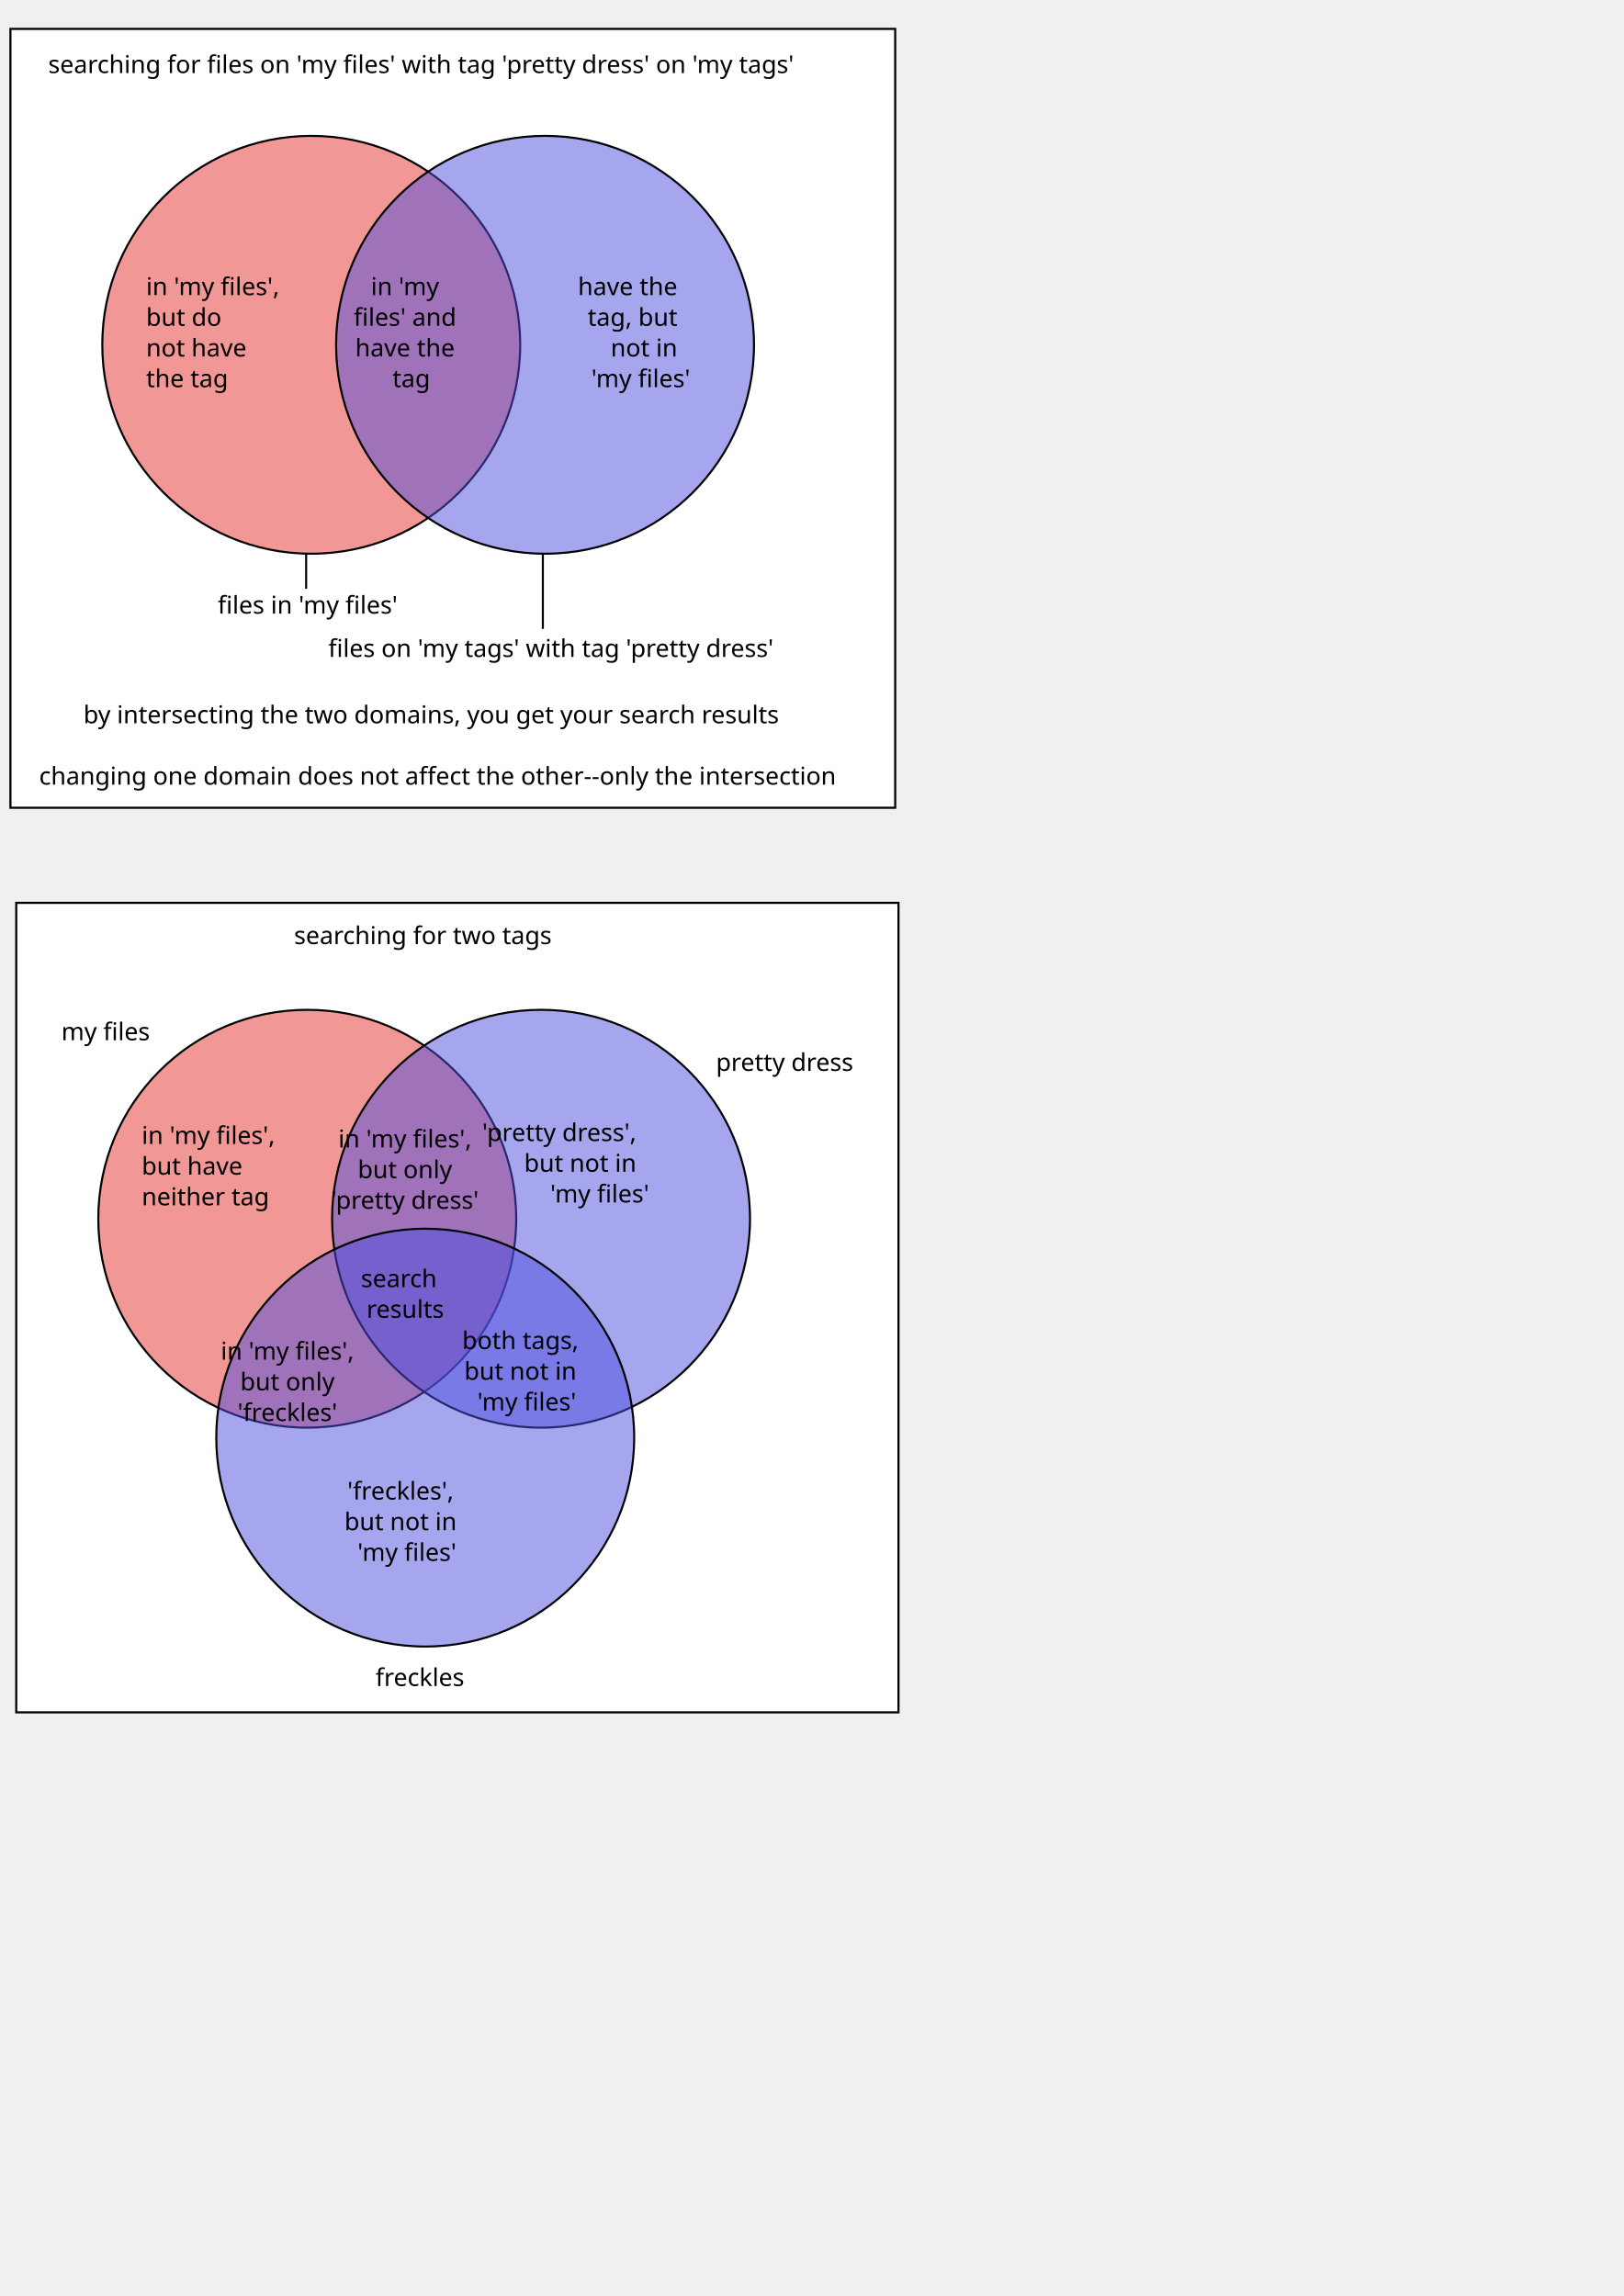
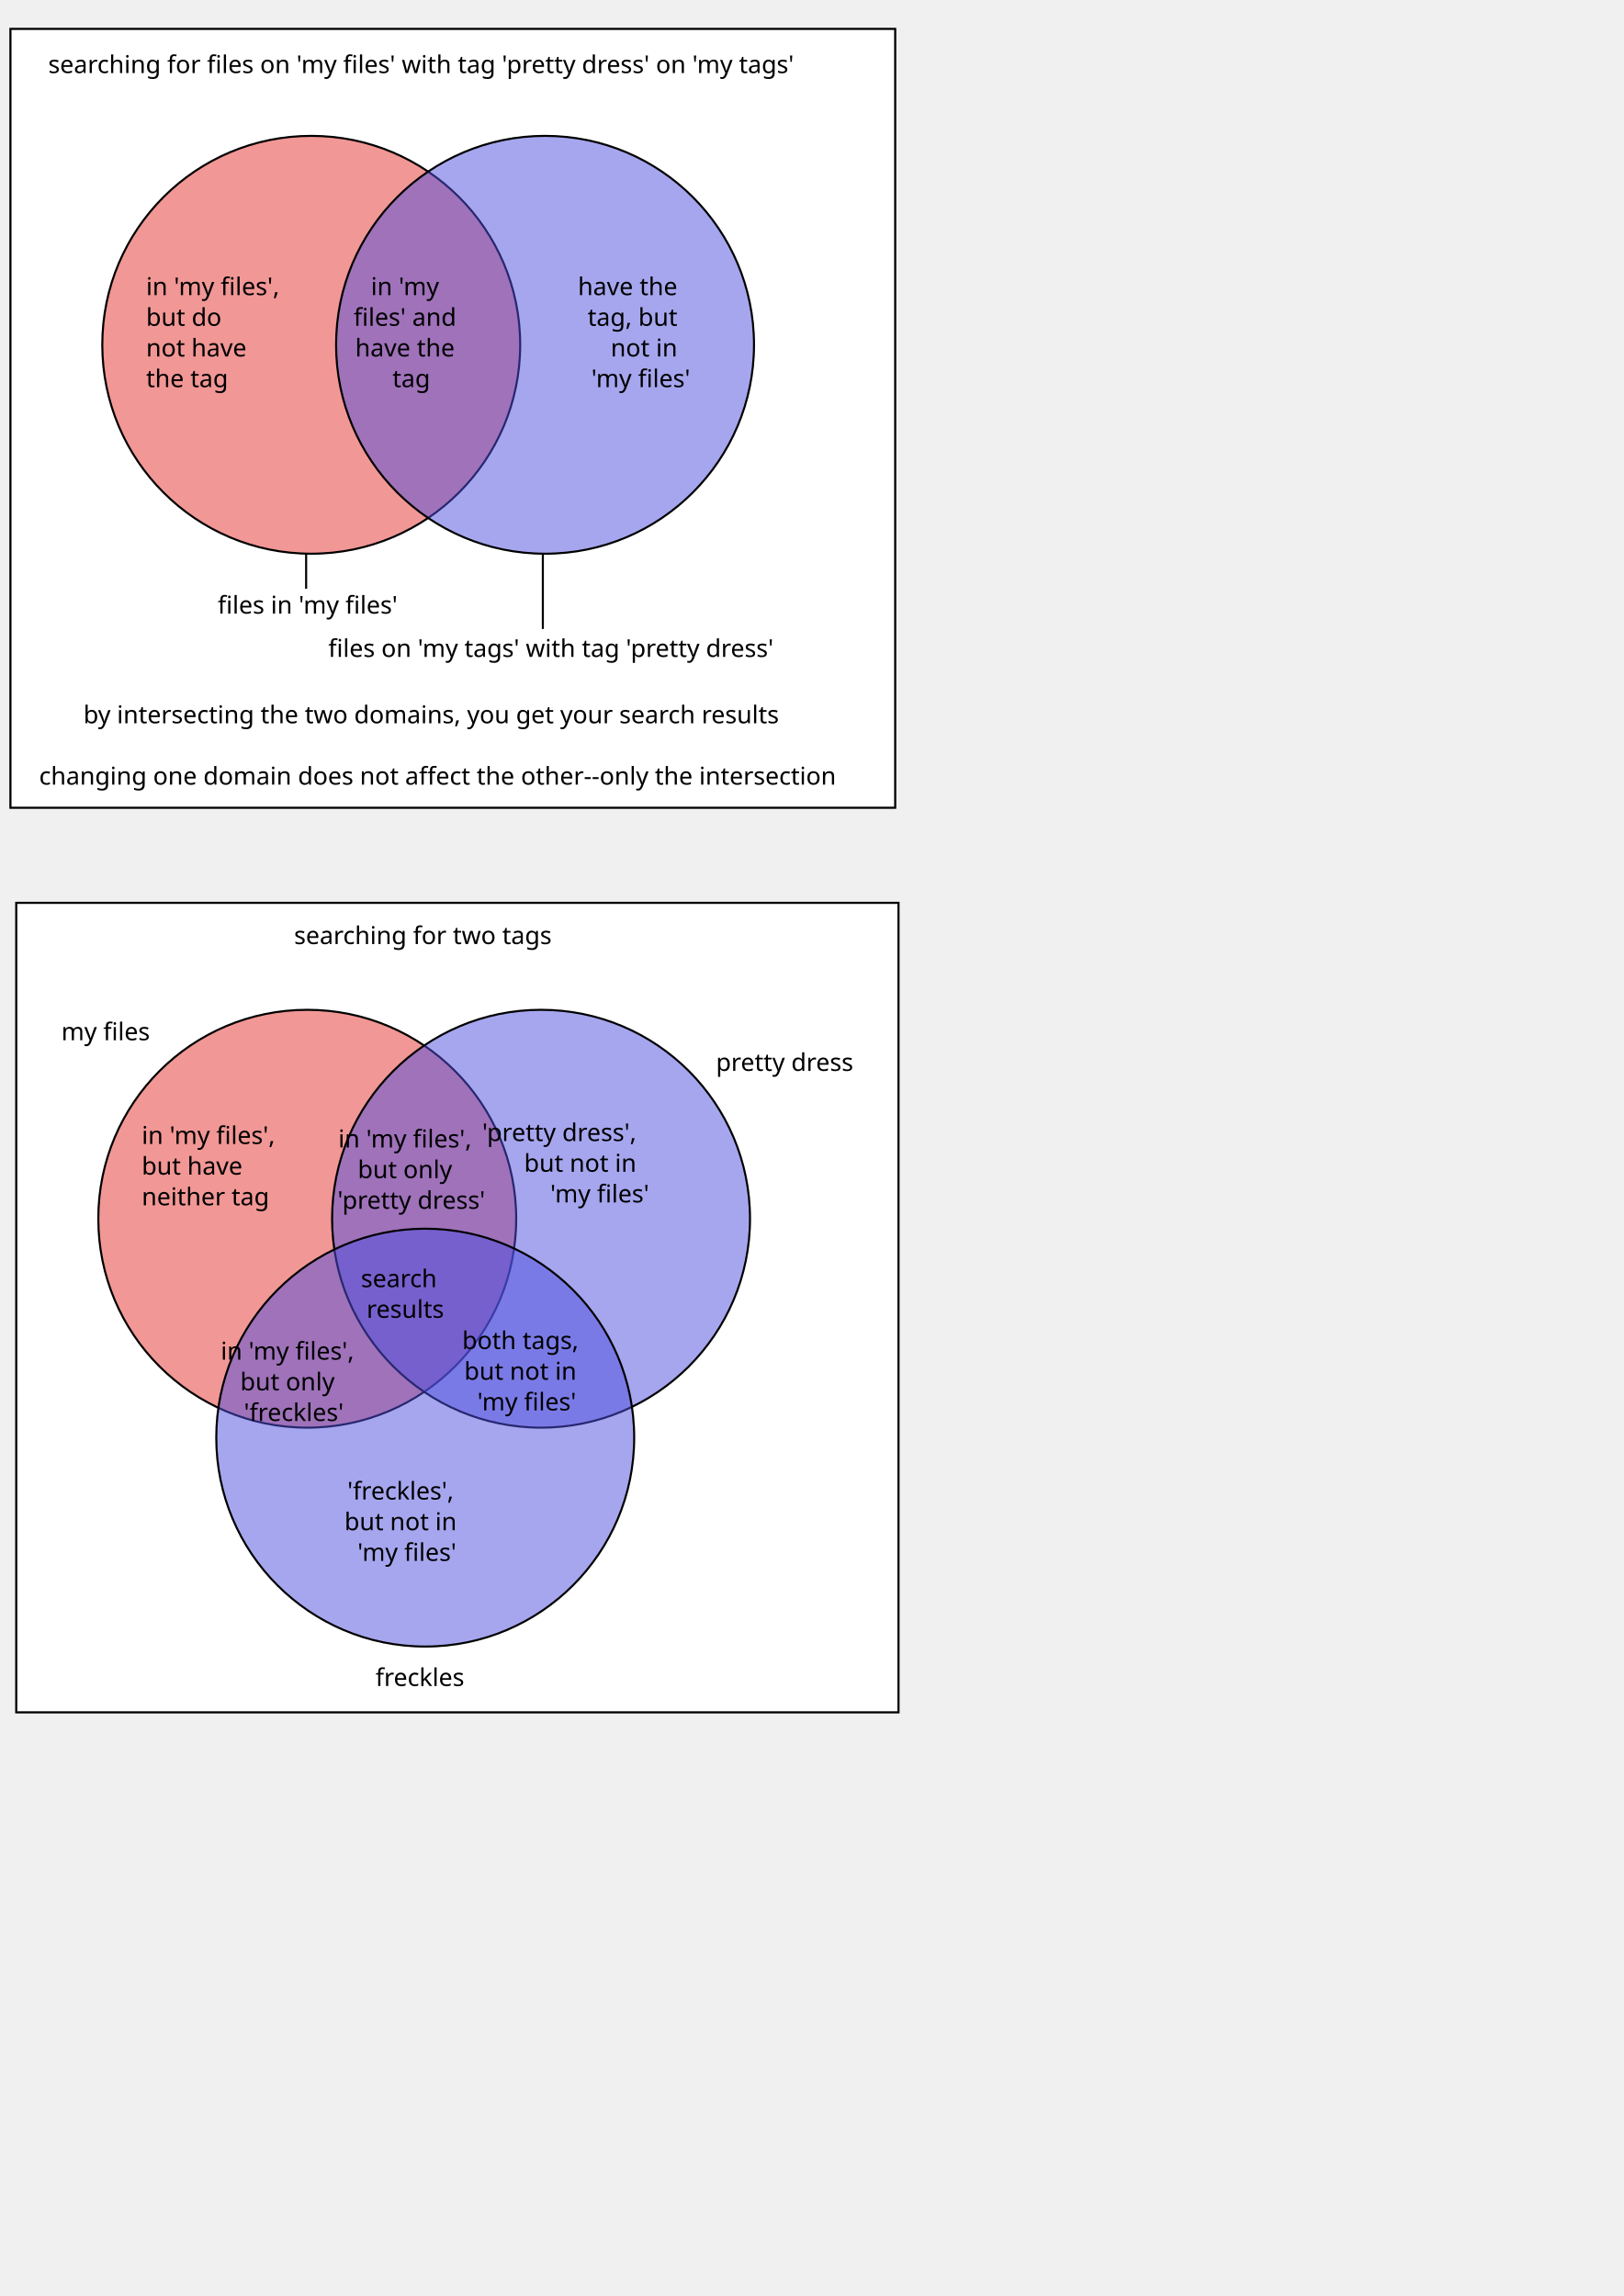
- <svg xmlns="http://www.w3.org/2000/svg" width="210mm" height="297mm" viewBox="0 0 210 297" version="1.1" id="svg8">
-   <defs id="defs2" />
+ <svg xmlns="http://www.w3.org/2000/svg" id="svg8" width="210mm" height="297mm" version="1.1" viewBox="0 0 210 297">
  <g id="layer1">
-     <rect style="font-variation-settings:normal;vector-effect:none;fill:#ffffff;fill-opacity:1;stroke:#000000;stroke-width:0.275;stroke-linecap:butt;stroke-linejoin:miter;stroke-miterlimit:4;stroke-dasharray:none;stroke-dashoffset:0;stroke-opacity:1;stop-color:#000000;opacity:1;stop-opacity:1" id="rect996-1" width="114.105" height="104.715" x="2.101" y="116.787" />
-     <rect style="font-variation-settings:normal;opacity:1;vector-effect:none;fill:#ffffff;fill-opacity:1;stroke:#000000;stroke-width:0.275;stroke-linecap:butt;stroke-linejoin:miter;stroke-miterlimit:4;stroke-dasharray:none;stroke-dashoffset:0;stroke-opacity:1;stop-color:#000000;stop-opacity:1" id="rect996" width="114.431" height="100.752" x="1.349" y="3.736" />
-     <circle style="font-variation-settings:normal;opacity:1;vector-effect:none;fill:#e3302c;fill-opacity:0.502;stroke:#000000;stroke-width:0.265;stroke-linecap:butt;stroke-linejoin:miter;stroke-miterlimit:4;stroke-dasharray:none;stroke-dashoffset:0;stroke-opacity:1;stop-color:#000000;stop-opacity:1" id="path12" cx="40.254" cy="44.601" r="27.025" />
-     <circle style="fill:#4e4ee0;fill-opacity:0.502;stroke:#000000;stroke-width:0.265;stroke-opacity:1" id="path12-7" cx="70.493" cy="44.601" r="27.025" />
-     <text xml:space="preserve" style="font-style:normal;font-weight:normal;font-size:3.175px;line-height:1.25;font-family:sans-serif;fill:#000000;fill-opacity:1;stroke:none;stroke-width:0.265" x="6.237" y="9.449" id="text878">
-       <tspan x="6.237" y="9.449" style="font-size:3.175px;stroke-width:0.265" id="tspan880">searching for files on 'my files' with tag 'pretty dress' on 'my tags'</tspan>
+     <rect style="font-variation-settings:normal;vector-effect:none;fill:#fff;fill-opacity:1;stroke:#000;stroke-width:.275;stroke-linecap:butt;stroke-linejoin:miter;stroke-miterlimit:4;stroke-dasharray:none;stroke-dashoffset:0;stroke-opacity:1;stop-color:#000;opacity:1;stop-opacity:1" id="rect996-1" width="114.105" height="104.715" x="2.101" y="116.787" />
+     <rect style="font-variation-settings:normal;opacity:1;vector-effect:none;fill:#fff;fill-opacity:1;stroke:#000;stroke-width:.275;stroke-linecap:butt;stroke-linejoin:miter;stroke-miterlimit:4;stroke-dasharray:none;stroke-dashoffset:0;stroke-opacity:1;stop-color:#000;stop-opacity:1" id="rect996" width="114.431" height="100.752" x="1.349" y="3.736" />
+     <circle style="font-variation-settings:normal;opacity:1;vector-effect:none;fill:#e3302c;fill-opacity:.502;stroke:#000;stroke-width:.265;stroke-linecap:butt;stroke-linejoin:miter;stroke-miterlimit:4;stroke-dasharray:none;stroke-dashoffset:0;stroke-opacity:1;stop-color:#000;stop-opacity:1" id="path12" cx="40.254" cy="44.601" r="27.025" />
+     <circle style="fill:#4e4ee0;fill-opacity:.502;stroke:#000;stroke-width:.265;stroke-opacity:1" id="path12-7" cx="70.493" cy="44.601" r="27.025" />
+     <text xml:space="preserve" style="font-style:normal;font-weight:400;font-size:3.175px;line-height:1.25;font-family:sans-serif;fill:#000;fill-opacity:1;stroke:none;stroke-width:.265" id="text878" x="6.237" y="9.449">
+       <tspan x="6.237" y="9.449" style="font-size:3.175px;stroke-width:.265" id="tspan880">searching for files on 'my files' with tag 'pretty dress' on 'my tags'</tspan>
    </text>
-     <text xml:space="preserve" style="font-style:normal;font-weight:normal;font-size:3.175px;line-height:1.25;font-family:sans-serif;fill:#000000;fill-opacity:1;stroke:none;stroke-width:0.265" x="28.159" y="79.375" id="text886">
-       <tspan id="tspan884" x="28.159" y="79.375" style="font-size:3.175px;stroke-width:0.265">files in 'my files'</tspan>
+     <text xml:space="preserve" style="font-style:normal;font-weight:400;font-size:3.175px;line-height:1.25;font-family:sans-serif;fill:#000;fill-opacity:1;stroke:none;stroke-width:.265" id="text886" x="28.159" y="79.375">
+       <tspan id="tspan884" x="28.159" y="79.375" style="font-size:3.175px;stroke-width:.265">files in 'my files'</tspan>
    </text>
-     <text xml:space="preserve" style="font-style:normal;font-weight:normal;font-size:3.175px;line-height:1.25;font-family:sans-serif;fill:#000000;fill-opacity:1;stroke:none;stroke-width:0.265" x="42.457" y="84.976" id="text886-3">
-       <tspan id="tspan884-8" x="42.457" y="84.976" style="font-size:3.175px;stroke-width:0.265">files on 'my tags' with tag 'pretty dress'</tspan>
+     <text xml:space="preserve" style="font-style:normal;font-weight:400;font-size:3.175px;line-height:1.25;font-family:sans-serif;fill:#000;fill-opacity:1;stroke:none;stroke-width:.265" id="text886-3" x="42.457" y="84.976">
+       <tspan id="tspan884-8" x="42.457" y="84.976" style="font-size:3.175px;stroke-width:.265">files on 'my tags' with tag 'pretty dress'</tspan>
    </text>
-     <text xml:space="preserve" style="font-style:normal;font-weight:normal;font-size:3.175px;line-height:1.25;font-family:sans-serif;fill:#000000;fill-opacity:1;stroke:none;stroke-width:0.265" x="18.899" y="38.176" id="text914">
-       <tspan id="tspan912" x="18.899" y="38.176" style="font-size:3.175px;stroke-width:0.265">in 'my files',</tspan>
-       <tspan x="18.899" y="42.144" style="font-size:3.175px;stroke-width:0.265" id="tspan916">but do</tspan>
-       <tspan x="18.899" y="46.113" style="font-size:3.175px;stroke-width:0.265" id="tspan918">not have</tspan>
-       <tspan x="18.899" y="50.082" style="font-size:3.175px;stroke-width:0.265" id="tspan920">the tag</tspan>
+     <text xml:space="preserve" style="font-style:normal;font-weight:400;font-size:3.175px;line-height:1.25;font-family:sans-serif;fill:#000;fill-opacity:1;stroke:none;stroke-width:.265" id="text914" x="18.899" y="38.176">
+       <tspan id="tspan912" x="18.899" y="38.176" style="font-size:3.175px;stroke-width:.265">in 'my files',</tspan>
+       <tspan x="18.899" y="42.144" style="font-size:3.175px;stroke-width:.265" id="tspan916">but do</tspan>
+       <tspan x="18.899" y="46.113" style="font-size:3.175px;stroke-width:.265" id="tspan918">not have</tspan>
+       <tspan x="18.899" y="50.082" style="font-size:3.175px;stroke-width:.265" id="tspan920">the tag</tspan>
    </text>
-     <text xml:space="preserve" style="font-size:3.175px;line-height:1.25;font-family:sans-serif;text-align:end;text-anchor:end;stroke-width:0.265" x="93.396" y="38.176" id="text956">
-       <tspan id="tspan954" x="93.396" y="38.176" style="text-align:end;text-anchor:end;stroke-width:0.265">have the</tspan>
-       <tspan x="93.396" y="42.144" style="text-align:end;text-anchor:end;stroke-width:0.265" id="tspan958">tag, but</tspan>
-       <tspan x="93.396" y="46.113" style="text-align:end;text-anchor:end;stroke-width:0.265" id="tspan980">not in</tspan>
-       <tspan x="93.396" y="50.082" style="text-align:end;text-anchor:end;stroke-width:0.265" id="tspan960">'my files'</tspan>
+     <text xml:space="preserve" style="font-size:3.175px;line-height:1.25;font-family:sans-serif;text-align:end;text-anchor:end;stroke-width:.265" id="text956" x="93.396" y="38.176">
+       <tspan id="tspan954" x="93.396" y="38.176" style="text-align:end;text-anchor:end;stroke-width:.265">have the</tspan>
+       <tspan x="93.396" y="42.144" style="text-align:end;text-anchor:end;stroke-width:.265" id="tspan958">tag, but</tspan>
+       <tspan x="93.396" y="46.113" style="text-align:end;text-anchor:end;stroke-width:.265" id="tspan980">not in</tspan>
+       <tspan x="93.396" y="50.082" style="text-align:end;text-anchor:end;stroke-width:.265" id="tspan960">'my files'</tspan>
    </text>
-     <text xml:space="preserve" style="font-size:3.175px;line-height:1.25;font-family:sans-serif;text-align:center;text-anchor:middle;stroke-width:0.265" x="55.265" y="38.176" id="text964">
-       <tspan id="tspan962" x="55.265" y="38.176" style="text-align:center;text-anchor:middle;stroke-width:0.265">in 'my</tspan>
-       <tspan x="55.265" y="42.144" style="text-align:center;text-anchor:middle;stroke-width:0.265" id="tspan966">files' and</tspan>
-       <tspan x="55.265" y="46.113" style="text-align:center;text-anchor:middle;stroke-width:0.265" id="tspan974">have the</tspan>
-       <tspan x="55.265" y="50.082" style="text-align:center;text-anchor:middle;stroke-width:0.265" id="tspan968">tag</tspan>
+     <text xml:space="preserve" style="font-size:3.175px;line-height:1.25;font-family:sans-serif;text-align:center;text-anchor:middle;stroke-width:.265" id="text964" x="55.265" y="38.176">
+       <tspan id="tspan962" x="55.265" y="38.176" style="text-align:center;text-anchor:middle;stroke-width:.265">in 'my</tspan>
+       <tspan x="55.265" y="42.144" style="text-align:center;text-anchor:middle;stroke-width:.265" id="tspan966">files' and</tspan>
+       <tspan x="55.265" y="46.113" style="text-align:center;text-anchor:middle;stroke-width:.265" id="tspan974">have the</tspan>
+       <tspan x="55.265" y="50.082" style="text-align:center;text-anchor:middle;stroke-width:.265" id="tspan968">tag</tspan>
    </text>
-     <path style="fill:none;stroke:#000000;stroke-width:0.265px;stroke-linecap:butt;stroke-linejoin:miter;stroke-opacity:1" d="m 39.593,71.532 v 4.63" id="path984" />
-     <path style="fill:none;stroke:#000000;stroke-width:0.265px;stroke-linecap:butt;stroke-linejoin:miter;stroke-opacity:1" d="m 70.209,71.532 v 9.827" id="path986" />
-     <text xml:space="preserve" style="font-size:3.175px;line-height:1.25;font-family:sans-serif;stroke-width:0.265" x="95.816" y="44.367" id="text990">
-       <tspan id="tspan988" x="95.816" y="44.367" style="stroke-width:0.265" />
+     <path style="fill:none;stroke:#000;stroke-width:.265px;stroke-linecap:butt;stroke-linejoin:miter;stroke-opacity:1" id="path984" d="m 39.593,71.532 v 4.63" />
+     <path style="fill:none;stroke:#000;stroke-width:.265px;stroke-linecap:butt;stroke-linejoin:miter;stroke-opacity:1" id="path986" d="m 70.209,71.532 v 9.827" />
+     <text xml:space="preserve" style="font-size:3.175px;line-height:1.25;font-family:sans-serif;text-align:center;text-anchor:middle;stroke-width:.265" id="text994" x="58.659" y="93.556">
+       <tspan id="tspan992" x="58.659" y="93.556" style="text-align:center;text-anchor:middle;stroke-width:.265">by intersecting the two domains, you get your search results</tspan>
+       <tspan x="58.659" y="101.494" style="text-align:center;text-anchor:middle;stroke-width:.265" id="tspan1302">changing one domain does not affect the other--only the intersection</tspan>
    </text>
-     <text xml:space="preserve" style="font-size:3.175px;line-height:1.25;font-family:sans-serif;text-align:center;text-anchor:middle;stroke-width:0.265" x="58.659" y="93.556" id="text994">
-       <tspan id="tspan992" x="58.659" y="93.556" style="text-align:center;text-anchor:middle;stroke-width:0.265">by intersecting the two domains, you get your search results</tspan>
-       <tspan x="58.659" y="97.525" style="text-align:center;text-anchor:middle;stroke-width:0.265" id="tspan1298" />
-       <tspan x="58.659" y="101.494" style="text-align:center;text-anchor:middle;stroke-width:0.265" id="tspan1302">changing one domain does not affect the other--only the intersection</tspan>
+     <circle style="font-variation-settings:normal;vector-effect:none;fill:#e3302c;fill-opacity:.502;stroke:#000;stroke-width:.265;stroke-linecap:butt;stroke-linejoin:miter;stroke-miterlimit:4;stroke-dasharray:none;stroke-dashoffset:0;stroke-opacity:1;stop-color:#000" id="path12-0" cx="39.738" cy="157.649" r="27.025" />
+     <circle style="fill:#4e4ee0;fill-opacity:.502;stroke:#000;stroke-width:.265;stroke-opacity:1" id="path12-7-4" cx="69.976" cy="157.649" r="27.025" />
+     <text xml:space="preserve" style="font-style:normal;font-weight:400;font-size:3.175px;line-height:1.25;font-family:sans-serif;fill:#000;fill-opacity:1;stroke:none;stroke-width:.265" id="text878-0" x="38.037" y="122.12">
+       <tspan x="38.037" y="122.12" style="font-size:3.175px;stroke-width:.265" id="tspan880-1">searching for two tags</tspan>
    </text>
-     <circle style="font-variation-settings:normal;vector-effect:none;fill:#e3302c;fill-opacity:0.502;stroke:#000000;stroke-width:0.265;stroke-linecap:butt;stroke-linejoin:miter;stroke-miterlimit:4;stroke-dasharray:none;stroke-dashoffset:0;stroke-opacity:1;stop-color:#000000" id="path12-0" cx="39.738" cy="157.649" r="27.025" />
-     <circle style="fill:#4e4ee0;fill-opacity:0.502;stroke:#000000;stroke-width:0.265;stroke-opacity:1" id="path12-7-4" cx="69.976" cy="157.649" r="27.025" />
-     <text xml:space="preserve" style="font-style:normal;font-weight:normal;font-size:3.175px;line-height:1.25;font-family:sans-serif;fill:#000000;fill-opacity:1;stroke:none;stroke-width:0.265" x="38.037" y="122.12" id="text878-0">
-       <tspan x="38.037" y="122.12" style="font-size:3.175px;stroke-width:0.265" id="tspan880-1">searching for two tags</tspan>
+     <circle style="fill:#4e4ee0;fill-opacity:.502;stroke:#000;stroke-width:.265;stroke-opacity:1" id="path12-7-4-8" cx="54.996" cy="185.964" r="27.025" />
+     <text xml:space="preserve" style="font-size:3.175px;line-height:1.25;font-family:sans-serif;stroke-width:.265" id="text1148" x="92.604" y="138.528">
+       <tspan id="tspan1146" x="92.604" y="138.528" style="stroke-width:.265">pretty dress</tspan>
    </text>
-     <circle style="fill:#4e4ee0;fill-opacity:0.502;stroke:#000000;stroke-width:0.265;stroke-opacity:1" id="path12-7-4-8" cx="54.996" cy="185.964" r="27.025" />
-     <text xml:space="preserve" style="font-size:3.175px;line-height:1.25;font-family:sans-serif;stroke-width:0.265" x="92.604" y="138.528" id="text1148">
-       <tspan id="tspan1146" x="92.604" y="138.528" style="stroke-width:0.265">pretty dress</tspan>
+     <text xml:space="preserve" style="font-size:3.175px;line-height:1.25;font-family:sans-serif;stroke-width:.265" id="text1152" x="48.57" y="218.092">
+       <tspan id="tspan1150" x="48.57" y="218.092" style="stroke-width:.265">freckles</tspan>
    </text>
-     <text xml:space="preserve" style="font-size:3.175px;line-height:1.25;font-family:sans-serif;stroke-width:0.265" x="48.57" y="218.092" id="text1152">
-       <tspan id="tspan1150" x="48.57" y="218.092" style="stroke-width:0.265">freckles</tspan>
+     <text xml:space="preserve" style="font-size:3.175px;line-height:1.25;font-family:sans-serif;stroke-width:.265" id="text1156" x="7.938" y="134.56">
+       <tspan id="tspan1154" x="7.938" y="134.56" style="stroke-width:.265">my files</tspan>
    </text>
-     <text xml:space="preserve" style="font-size:3.175px;line-height:1.25;font-family:sans-serif;stroke-width:0.265" x="7.938" y="134.56" id="text1156">
-       <tspan id="tspan1154" x="7.938" y="134.56" style="stroke-width:0.265">my files</tspan>
+     <text xml:space="preserve" style="font-size:3.175px;line-height:1.25;font-family:sans-serif;text-align:center;text-anchor:middle;stroke-width:.265" id="text1160" x="54.481" y="166.499">
+       <tspan id="tspan1158" x="54.481" y="166.499" style="text-align:center;text-anchor:middle;stroke-width:.265">search</tspan>
+       <tspan x="54.481" y="170.467" style="text-align:center;text-anchor:middle;stroke-width:.265" id="tspan1162">results</tspan>
    </text>
-     <text xml:space="preserve" style="font-size:3.175px;line-height:1.25;font-family:sans-serif;text-align:center;text-anchor:middle;stroke-width:0.265" x="54.481" y="166.499" id="text1160">
-       <tspan id="tspan1158" x="54.481" y="166.499" style="text-align:center;text-anchor:middle;stroke-width:0.265">search</tspan>
-       <tspan x="54.481" y="170.467" style="text-align:center;text-anchor:middle;stroke-width:0.265" id="tspan1162">results</tspan>
+     <text xml:space="preserve" style="font-size:3.175px;line-height:1.25;font-family:sans-serif;text-align:end;text-anchor:end;stroke-width:.265" id="text1166" x="88.085" y="147.6">
+       <tspan id="tspan1164" x="88.085" y="147.6" style="text-align:end;text-anchor:end;stroke-width:.265">'pretty dress',</tspan>
+       <tspan x="88.085" y="151.568" style="text-align:end;text-anchor:end;stroke-width:.265" id="tspan1168">but not in</tspan>
+       <tspan x="88.085" y="155.537" style="text-align:end;text-anchor:end;stroke-width:.265" id="tspan1170">'my files'</tspan>
    </text>
-     <text xml:space="preserve" style="font-size:3.175px;line-height:1.25;font-family:sans-serif;text-align:end;text-anchor:end;stroke-width:0.265" x="88.085" y="147.6" id="text1166">
-       <tspan id="tspan1164" x="88.085" y="147.6" style="text-align:end;text-anchor:end;stroke-width:0.265">'pretty dress',</tspan>
-       <tspan x="88.085" y="151.568" style="text-align:end;text-anchor:end;stroke-width:0.265" id="tspan1168">but not in</tspan>
-       <tspan x="88.085" y="155.537" style="text-align:end;text-anchor:end;stroke-width:0.265" id="tspan1170">'my files'</tspan>
+     <text xml:space="preserve" style="font-size:3.175px;line-height:1.25;font-family:sans-serif;text-align:center;text-anchor:middle;stroke-width:.265" id="text1166-8" x="54.698" y="193.973">
+       <tspan id="tspan1164-0" x="54.698" y="193.973" style="text-align:center;text-anchor:middle;stroke-width:.265">'freckles',</tspan>
+       <tspan x="54.698" y="197.942" style="text-align:center;text-anchor:middle;stroke-width:.265" id="tspan1168-1">but not in</tspan>
+       <tspan x="54.698" y="201.91" style="text-align:center;text-anchor:middle;stroke-width:.265" id="tspan1170-2">'my files'</tspan>
    </text>
-     <text xml:space="preserve" style="font-size:3.175px;line-height:1.25;font-family:sans-serif;text-align:center;text-anchor:middle;stroke-width:0.265" x="54.698" y="193.973" id="text1166-8">
-       <tspan id="tspan1164-0" x="54.698" y="193.973" style="text-align:center;text-anchor:middle;stroke-width:0.265">'freckles',</tspan>
-       <tspan x="54.698" y="197.942" style="text-align:center;text-anchor:middle;stroke-width:0.265" id="tspan1168-1">but not in</tspan>
-       <tspan x="54.698" y="201.91" style="text-align:center;text-anchor:middle;stroke-width:0.265" id="tspan1170-2">'my files'</tspan>
+     <text xml:space="preserve" style="font-size:3.175px;line-height:1.25;font-family:sans-serif;text-align:center;text-anchor:middle;stroke-width:.265" id="text1166-6" x="70.195" y="174.507">
+       <tspan id="tspan1164-6" x="70.195" y="174.507" style="text-align:center;text-anchor:middle;stroke-width:.265">both tags,</tspan>
+       <tspan x="70.195" y="178.476" style="text-align:center;text-anchor:middle;stroke-width:.265" id="tspan1168-4">but not in</tspan>
+       <tspan x="70.195" y="182.445" style="text-align:center;text-anchor:middle;stroke-width:.265" id="tspan1170-24">'my files'</tspan>
    </text>
-     <text xml:space="preserve" style="font-size:3.175px;line-height:1.25;font-family:sans-serif;stroke-width:0.265" x="119.251" y="144.009" id="text1206">
-       <tspan id="tspan1204" x="119.251" y="144.009" style="stroke-width:0.265" />
+     <text xml:space="preserve" style="font-size:3.175px;line-height:1.25;font-family:sans-serif;stroke-width:.265" id="text1228" x="18.332" y="147.978">
+       <tspan id="tspan1226" x="18.332" y="147.978" style="stroke-width:.265">in 'my files',</tspan>
+       <tspan x="18.332" y="151.946" style="stroke-width:.265" id="tspan1230">but have</tspan>
+       <tspan x="18.332" y="155.915" style="stroke-width:.265" id="tspan1232">neither tag</tspan>
    </text>
-     <text xml:space="preserve" style="font-size:3.175px;line-height:1.25;font-family:sans-serif;text-align:center;text-anchor:middle;stroke-width:0.265" x="70.195" y="174.507" id="text1166-6">
-       <tspan id="tspan1164-6" x="70.195" y="174.507" style="text-align:center;text-anchor:middle;stroke-width:0.265">both tags,</tspan>
-       <tspan x="70.195" y="178.476" style="text-align:center;text-anchor:middle;stroke-width:0.265" id="tspan1168-4">but not in</tspan>
-       <tspan x="70.195" y="182.445" style="text-align:center;text-anchor:middle;stroke-width:0.265" id="tspan1170-24">'my files'</tspan>
+     <text xml:space="preserve" style="font-size:3.175px;line-height:1.25;font-family:sans-serif;text-align:center;text-anchor:middle;stroke-width:.265" id="text1166-7" x="55.267" y="148.427">
+       <tspan x="55.267" y="148.427" style="text-align:center;text-anchor:middle;stroke-width:.265" id="tspan1168-15">in 'my files',</tspan>
+       <tspan x="55.267" y="152.396" style="text-align:center;text-anchor:middle;stroke-width:.265" id="tspan1254">but only</tspan>
+       <tspan x="55.267" y="156.364" style="text-align:center;text-anchor:middle;stroke-width:.265" id="tspan1260">'pretty dress'</tspan>
    </text>
-     <text xml:space="preserve" style="font-size:3.175px;line-height:1.25;font-family:sans-serif;stroke-width:0.265" x="18.332" y="147.978" id="text1228">
-       <tspan id="tspan1226" x="18.332" y="147.978" style="stroke-width:0.265">in 'my files',</tspan>
-       <tspan x="18.332" y="151.946" style="stroke-width:0.265" id="tspan1230">but have</tspan>
-       <tspan x="18.332" y="155.915" style="stroke-width:0.265" id="tspan1232">neither tag</tspan>
-     </text>
-     <text xml:space="preserve" style="font-size:3.175px;line-height:1.25;font-family:sans-serif;text-align:center;text-anchor:middle;stroke-width:0.265" x="55.267" y="148.427" id="text1166-7">
-       <tspan x="55.267" y="148.427" style="text-align:center;text-anchor:middle;stroke-width:0.265" id="tspan1168-15">in 'my files',</tspan>
-       <tspan x="55.267" y="152.396" style="text-align:center;text-anchor:middle;stroke-width:0.265" id="tspan1254">but only</tspan>
-       <tspan x="55.267" y="156.364" style="text-align:center;text-anchor:middle;stroke-width:0.265" id="tspan1260">'pretty dress'</tspan>
-       <tspan x="55.267" y="160.333" style="text-align:center;text-anchor:middle;stroke-width:0.265" id="tspan1170-1" />
-     </text>
-     <text xml:space="preserve" style="font-size:3.175px;line-height:1.25;font-family:sans-serif;text-align:center;text-anchor:middle;stroke-width:0.265" x="40.065" y="175.879" id="text1166-7-9">
-       <tspan x="40.065" y="175.879" style="text-align:center;text-anchor:middle;stroke-width:0.265" id="tspan1168-15-6">in 'my files',</tspan>
-       <tspan x="40.065" y="179.848" style="text-align:center;text-anchor:middle;stroke-width:0.265" id="tspan1254-9">but only</tspan>
-       <tspan x="40.065" y="183.816" style="text-align:center;text-anchor:middle;stroke-width:0.265" id="tspan1260-6">'freckles'</tspan>
-       <tspan x="40.065" y="187.785" style="text-align:center;text-anchor:middle;stroke-width:0.265" id="tspan1170-1-0" />
+     <text xml:space="preserve" style="font-size:3.175px;line-height:1.25;font-family:sans-serif;text-align:center;text-anchor:middle;stroke-width:.265" id="text1166-7-9" x="40.065" y="175.879">
+       <tspan x="40.065" y="175.879" style="text-align:center;text-anchor:middle;stroke-width:.265" id="tspan1168-15-6">in 'my files',</tspan>
+       <tspan x="40.065" y="179.848" style="text-align:center;text-anchor:middle;stroke-width:.265" id="tspan1254-9">but only</tspan>
+       <tspan x="40.065" y="183.816" style="text-align:center;text-anchor:middle;stroke-width:.265" id="tspan1260-6">'freckles'</tspan>
    </text>
  </g>
</svg>
